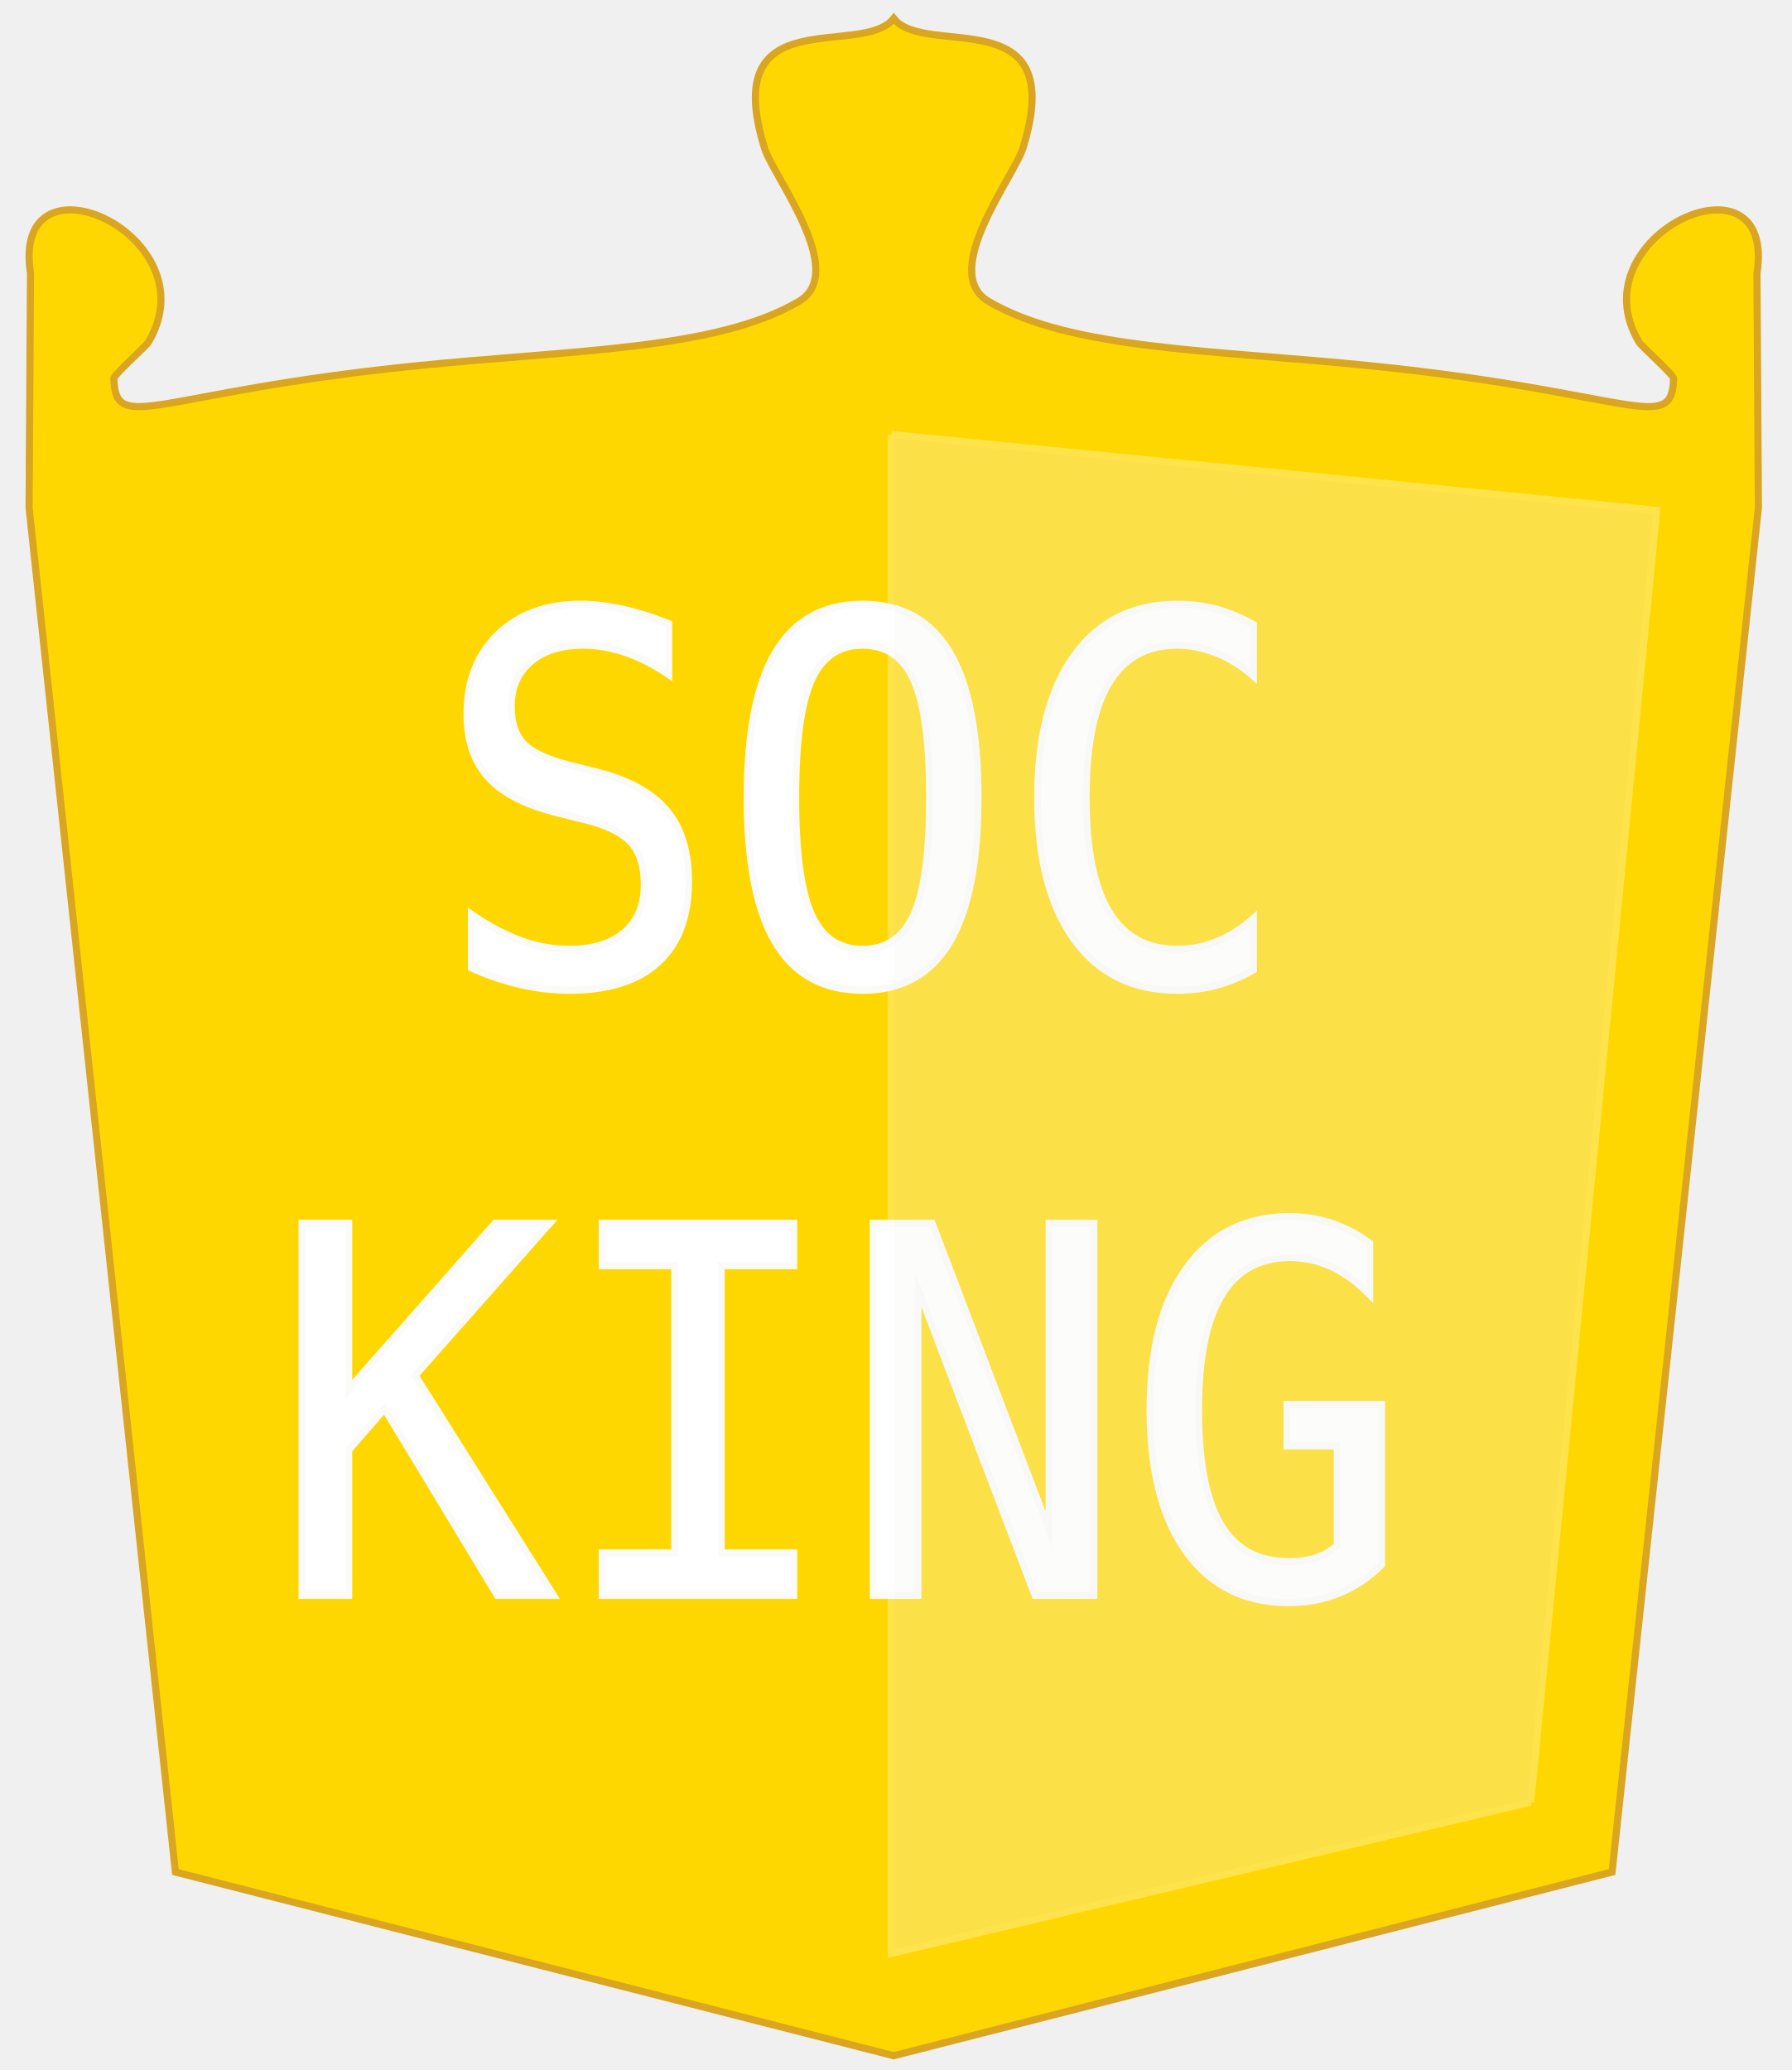
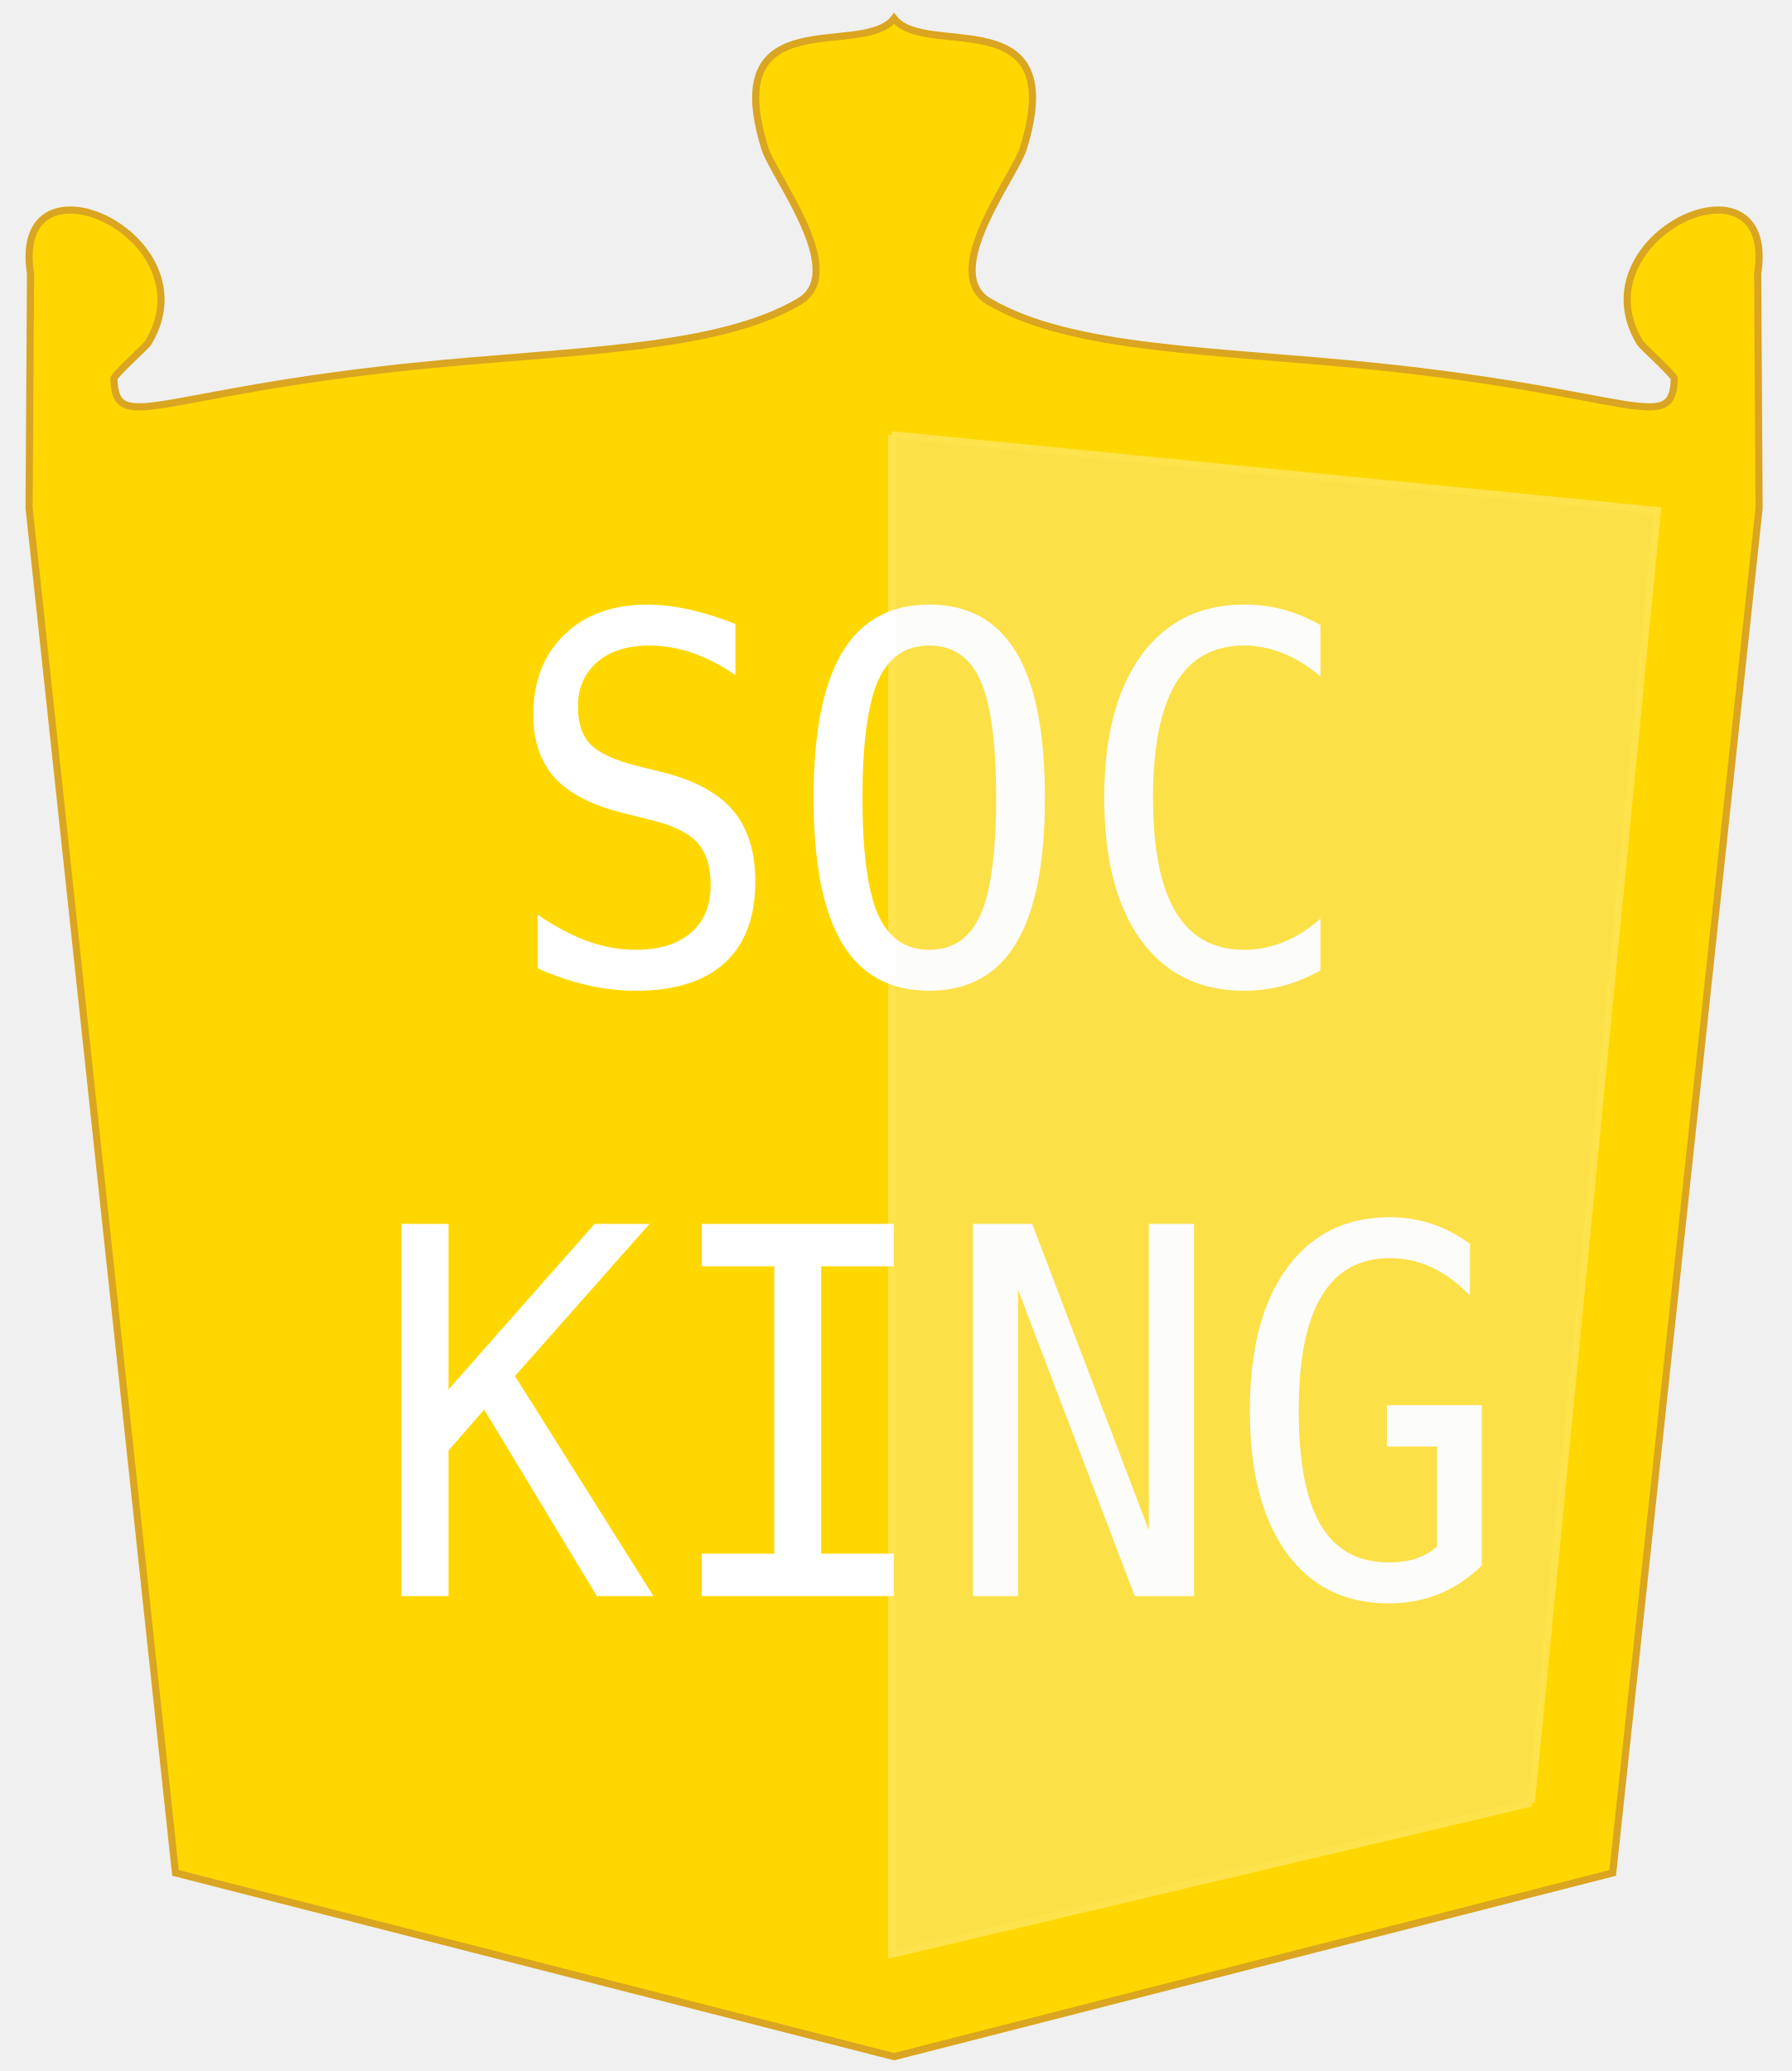
- <svg xmlns="http://www.w3.org/2000/svg" version="1.1" x="0px" y="0px" width="100%" height="100%" viewBox="0 0 251 290.103" enable-background="new 0 0 251 290.103" xml:space="preserve">
+ <svg xmlns="http://www.w3.org/2000/svg" version="1.1" x="0px" y="0px" width="62.75px" height="72.53px" viewBox="0 0 251 290.103" enable-background="new 0 0 251 290.103" xml:space="preserve">
  <g id="Layer_1">
    <path fill="#FFFFFF" stroke="#000000" stroke-miterlimit="10" d="M246.402,73.149" />
    <path fill="#FFFFFF" stroke="#000000" stroke-miterlimit="10" d="M125.24,67.406" />
    <path fill="none" stroke="#000000" stroke-miterlimit="10" d="M125.24,13.648" />
    <path fill="#FFFFFF" stroke="#000000" stroke-miterlimit="10" d="M199.332,233.234" />
    <path fill="#FFFFFF" stroke="#000000" stroke-miterlimit="10" d="M23.542,126.907" />
    <path fill="gold" stroke="goldenrod" stroke-miterlimit="10" d="M125.24,288.103l100.659-25.741l20.503-191.212l-0.199-32.82   c2.82-18.128-25.477-5.377-16.517,9.631c0.356,0.596,4.852,4.568,4.836,5.098c-0.237,7.955-5.713,1.978-42.014-1.754   c-22.156-2.278-42.345-2.212-53.977-9.065c-6.989-4.119,3.595-17.495,4.834-21.526C149.812-0.248,129.67,8.25,125.24,2.584   c-4.429,5.666-24.571-2.833-18.125,18.128c1.239,4.032,11.824,17.408,4.834,21.526c-11.632,6.853-31.82,6.787-53.978,9.065   c-36.301,3.732-41.776,9.708-42.014,1.754c-0.015-0.53,4.479-4.502,4.835-5.098c8.961-15.008-19.336-27.759-16.516-9.631   l-0.199,32.82l20.503,191.212L125.24,288.103z" />
    <path fill="none" stroke="#000000" stroke-miterlimit="10" d="M4.079,71.149" />
    <text transform="matrix(0.9287 0 0 1 60.9023 137.7646)">
-       <tspan x="0" y="0" textLength="691" fill="#FFFFFF" stroke="#FAFAF8" stroke-miterlimit="10" font-family="'Consolas'" font-size="71.516">SOC</tspan>
-       <tspan x="-24.809" y="85.819" textLength="691" fill="#FFFFFF" stroke="#FAFAF8" stroke-miterlimit="10" font-family="'Consolas'" font-size="71.516">KING</tspan>
+       <tspan x="10" y="0" fill="#FFFFFF" font-family="'Consolas'" font-size="71.516">SOC</tspan>
+       <tspan x="-9.8" y="85.819" fill="#FFFFFF" font-family="'Consolas'" font-size="71.516">KING</tspan>
    </text>
    <path fill="none" stroke="#000000" stroke-miterlimit="10" d="M440.908,855.03" />
  </g>
  <g id="Layer_2">
    <g id="XMLID_1_" opacity="0.3">
      <g>
        <polygon fill="#F4F4F2" points="124.906,273.763 124.906,60.892 232.146,71.512 214.496,252.563    " />
      </g>
      <g>
        <polyline fill="none" stroke="#FFFFFF" stroke-miterlimit="10" points="124.906,60.892 232.146,71.512 214.496,252.563    " />
        <polyline fill="none" stroke="#FFFFFF" stroke-miterlimit="10" points="214.496,252.563 124.906,273.763 124.906,60.892    " />
      </g>
    </g>
  </g>
</svg>
